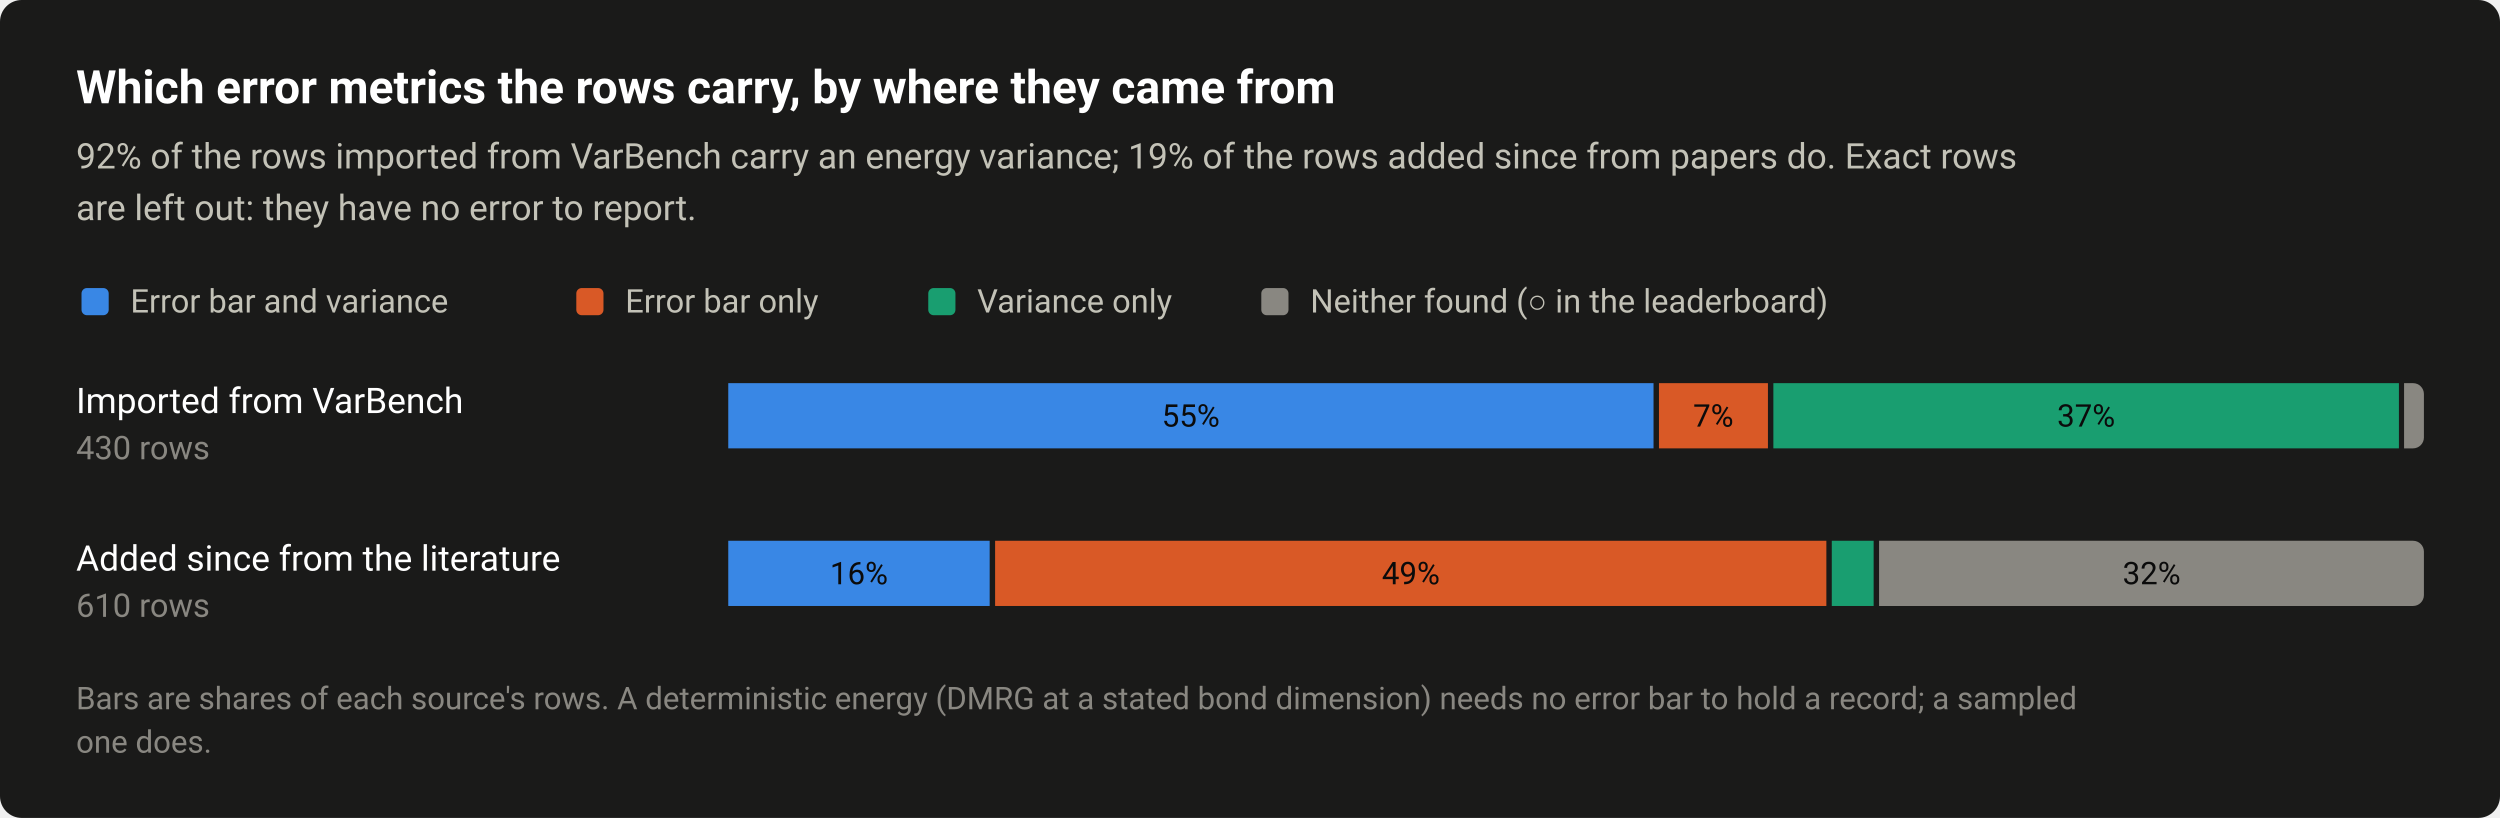
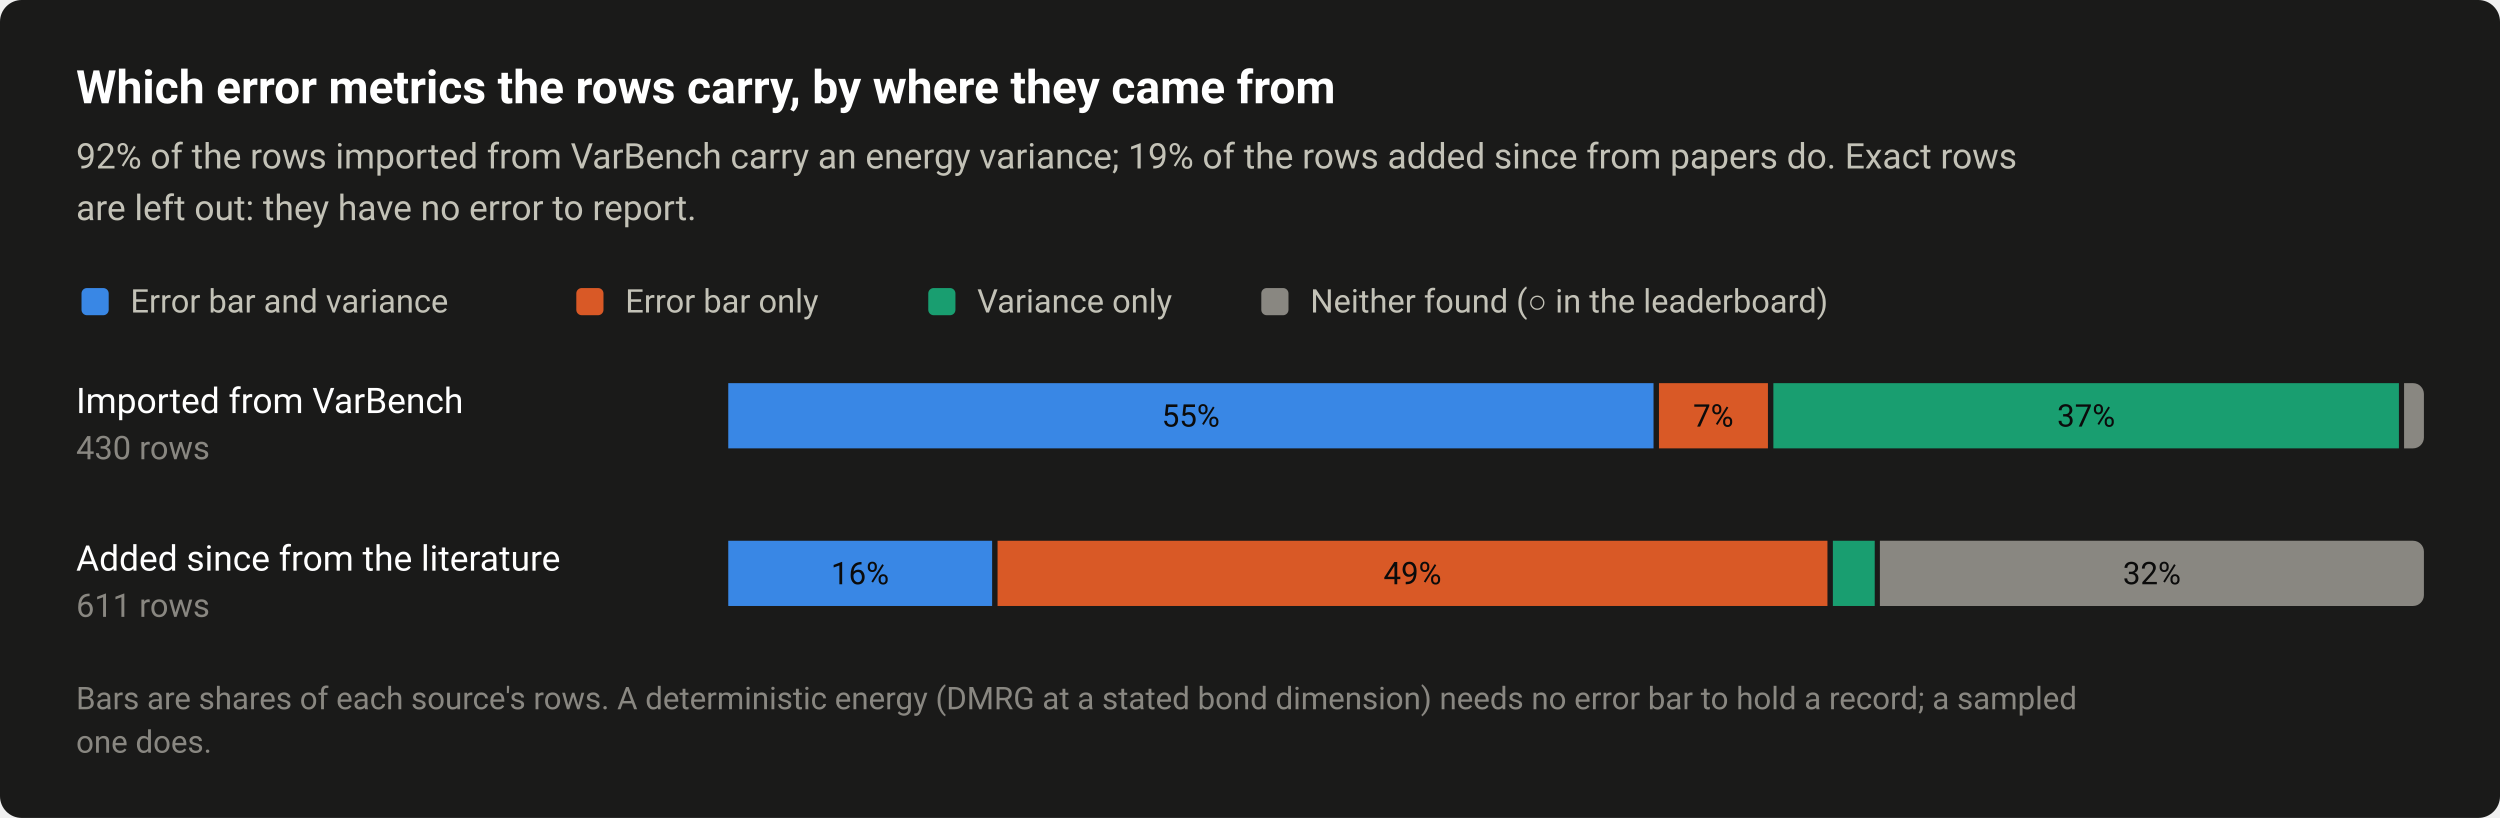
<svg xmlns="http://www.w3.org/2000/svg" width="920" height="301" viewBox="0 0 920 301" role="img" aria-labelledby="title desc">
  <style>text{font-family:system-ui,-apple-system,"Segoe UI",Roboto,"Helvetica Neue",Arial,sans-serif}</style>
  <rect width="920" height="301" rx="8" fill="#1a1a19" />
  <text x="28" y="38" font-size="17" fill="#ffffff" font-weight="600">Which error metrics the rows carry, by where they came from</text>
  <text x="28" y="62" font-size="13" fill="#c3c2b7">92% of the rows imported from VarBench carry an energy variance; 19% of the rows added since from papers do. Exact rows</text>
  <text x="28" y="81" font-size="13" fill="#c3c2b7">are left out: they have no error to report.</text>
  <rect x="30" y="106" width="10" height="10" rx="2" fill="#3987e5" />
  <text x="48" y="115" font-size="12" fill="#c3c2b7">Error bar and variance</text>
  <rect x="212.08" y="106" width="10" height="10" rx="2" fill="#d95926" />
  <text x="230.1" y="115" font-size="12" fill="#c3c2b7">Error bar only</text>
  <rect x="341.6" y="106" width="10" height="10" rx="2" fill="#199e70" />
  <text x="359.6" y="115" font-size="12" fill="#c3c2b7">Variance only</text>
  <rect x="464.16" y="106" width="10" height="10" rx="2" fill="#898781" />
  <text x="482.2" y="115" font-size="12" fill="#c3c2b7">Neither found (○ in the leaderboard)</text>
  <text x="28" y="152" font-size="13" fill="#ffffff">Imported from VarBench</text>
  <text x="28" y="169" font-size="12" fill="#898781" style="font-variant-numeric:tabular-nums">430 rows</text>
  <rect x="268" y="141" width="340.5" height="24" fill="#3987e5" />
  <text x="438.2" y="157" font-size="11.5" fill="#0b0b0b" text-anchor="middle" style="font-variant-numeric:tabular-nums">55%</text>
  <rect x="610.5" y="141" width="40.1" height="24" fill="#d95926" />
  <text x="630.5" y="157" font-size="11.5" fill="#0b0b0b" text-anchor="middle" style="font-variant-numeric:tabular-nums">7%</text>
  <rect x="652.6" y="141" width="230.2" height="24" fill="#199e70" />
  <text x="767.7" y="157" font-size="11.5" fill="#0b0b0b" text-anchor="middle" style="font-variant-numeric:tabular-nums">37%</text>
  <path d="M884.7 141H888A4 4 0 0 1 892 145V161A4 4 0 0 1 888 165H884.7Z" fill="#898781" />
  <text x="28" y="210" font-size="13" fill="#ffffff">Added since from the literature</text>
-   <text x="28" y="227" font-size="12" fill="#898781" style="font-variant-numeric:tabular-nums">610 rows</text>
-   <rect x="268" y="199" width="96.2" height="24" fill="#3987e5" />
-   <text x="316.1" y="215" font-size="11.5" fill="#0b0b0b" text-anchor="middle" style="font-variant-numeric:tabular-nums">16%</text>
-   <rect x="366.2" y="199" width="305.9" height="24" fill="#d95926" />
-   <text x="519.2" y="215" font-size="11.5" fill="#0b0b0b" text-anchor="middle" style="font-variant-numeric:tabular-nums">49%</text>
-   <rect x="674.1" y="199" width="15.4" height="24" fill="#199e70" />
-   <path d="M691.5 199H888A4 4 0 0 1 892 203V219A4 4 0 0 1 888 223H691.5Z" fill="#898781" />
-   <text x="791.8" y="215" font-size="11.5" fill="#0b0b0b" text-anchor="middle" style="font-variant-numeric:tabular-nums">32%</text>
+   <text x="28" y="227" font-size="12" fill="#898781" style="font-variant-numeric:tabular-nums">611 rows</text>
+   <rect x="268" y="199" width="97.1" height="24" fill="#3987e5" />
+   <text x="316.5" y="215" font-size="11.5" fill="#0b0b0b" text-anchor="middle" style="font-variant-numeric:tabular-nums">16%</text>
+   <rect x="367.1" y="199" width="305.4" height="24" fill="#d95926" />
+   <text x="519.8" y="215" font-size="11.5" fill="#0b0b0b" text-anchor="middle" style="font-variant-numeric:tabular-nums">49%</text>
+   <rect x="674.5" y="199" width="15.4" height="24" fill="#199e70" />
+   <path d="M691.8 199H888A4 4 0 0 1 892 203V219A4 4 0 0 1 888 223H691.8Z" fill="#898781" />
+   <text x="791.9" y="215" font-size="11.5" fill="#0b0b0b" text-anchor="middle" style="font-variant-numeric:tabular-nums">32%</text>
  <text x="28" y="261" font-size="11.5" fill="#898781">Bars are shares of each source's rows. A deterministic energy (DMRG at a stated bond dimension) needs no error bar to hold a record; a sampled</text>
  <text x="28" y="277" font-size="11.5" fill="#898781">one does.</text>
</svg>
